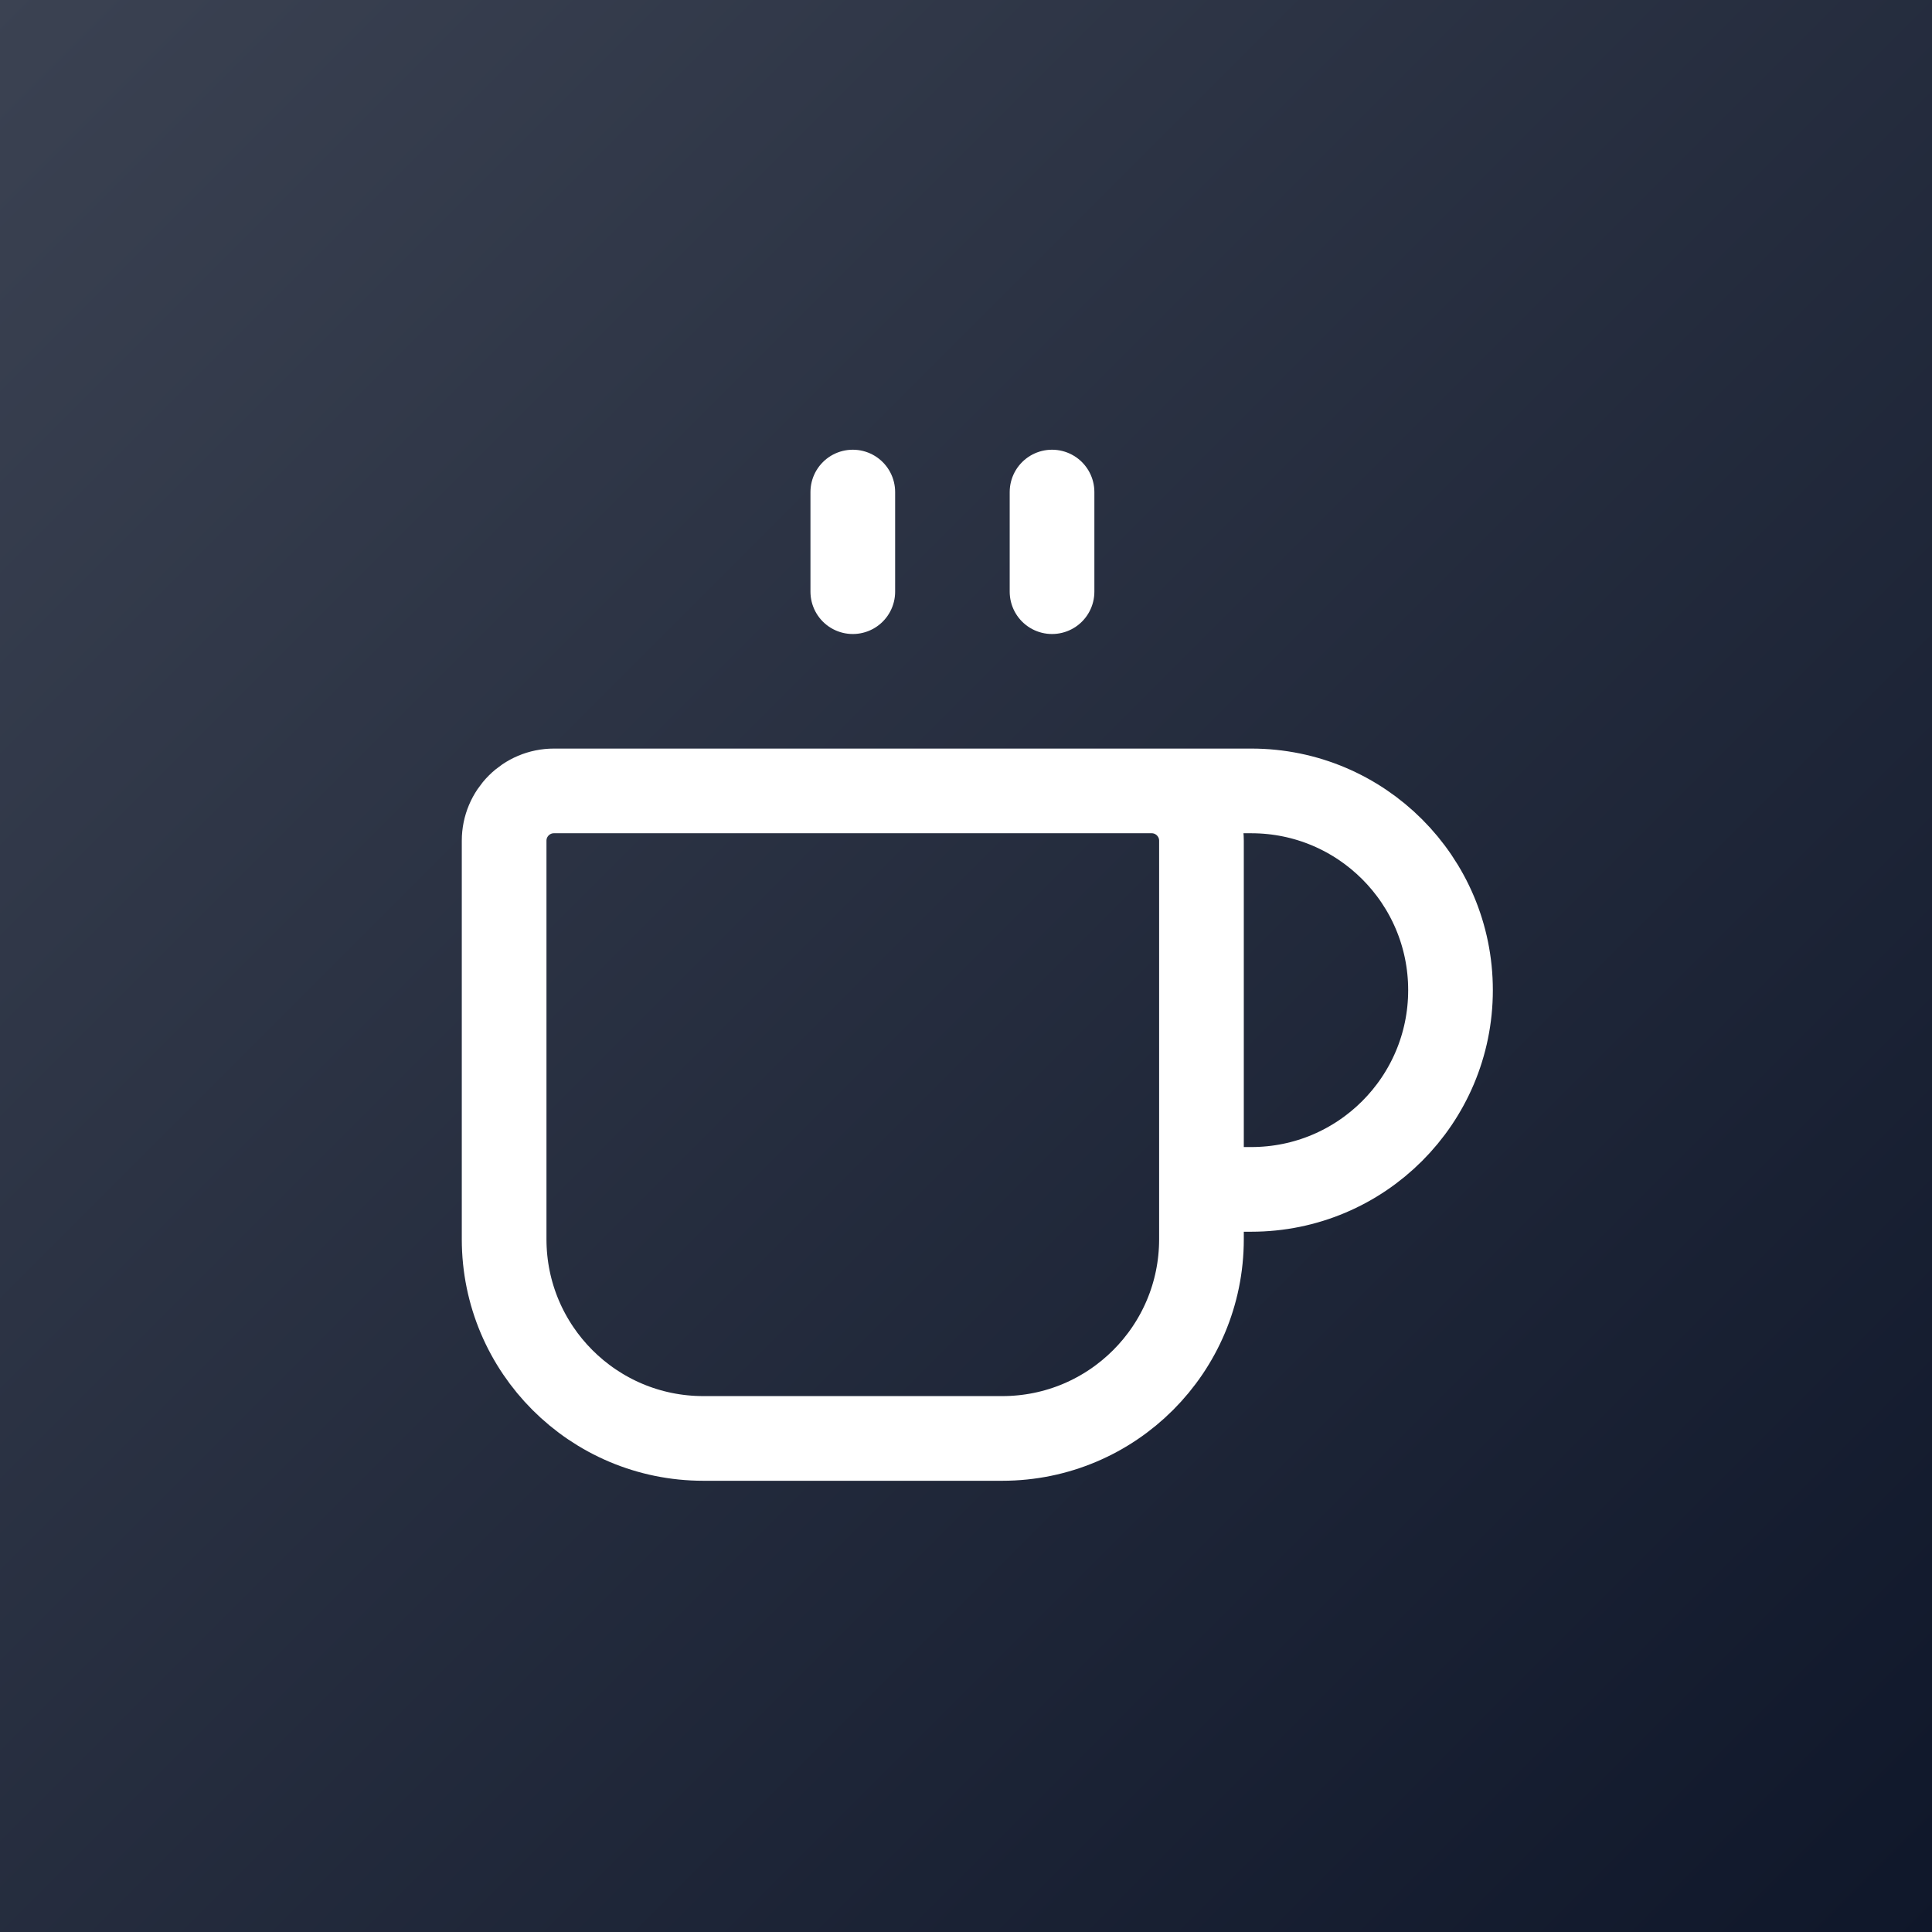
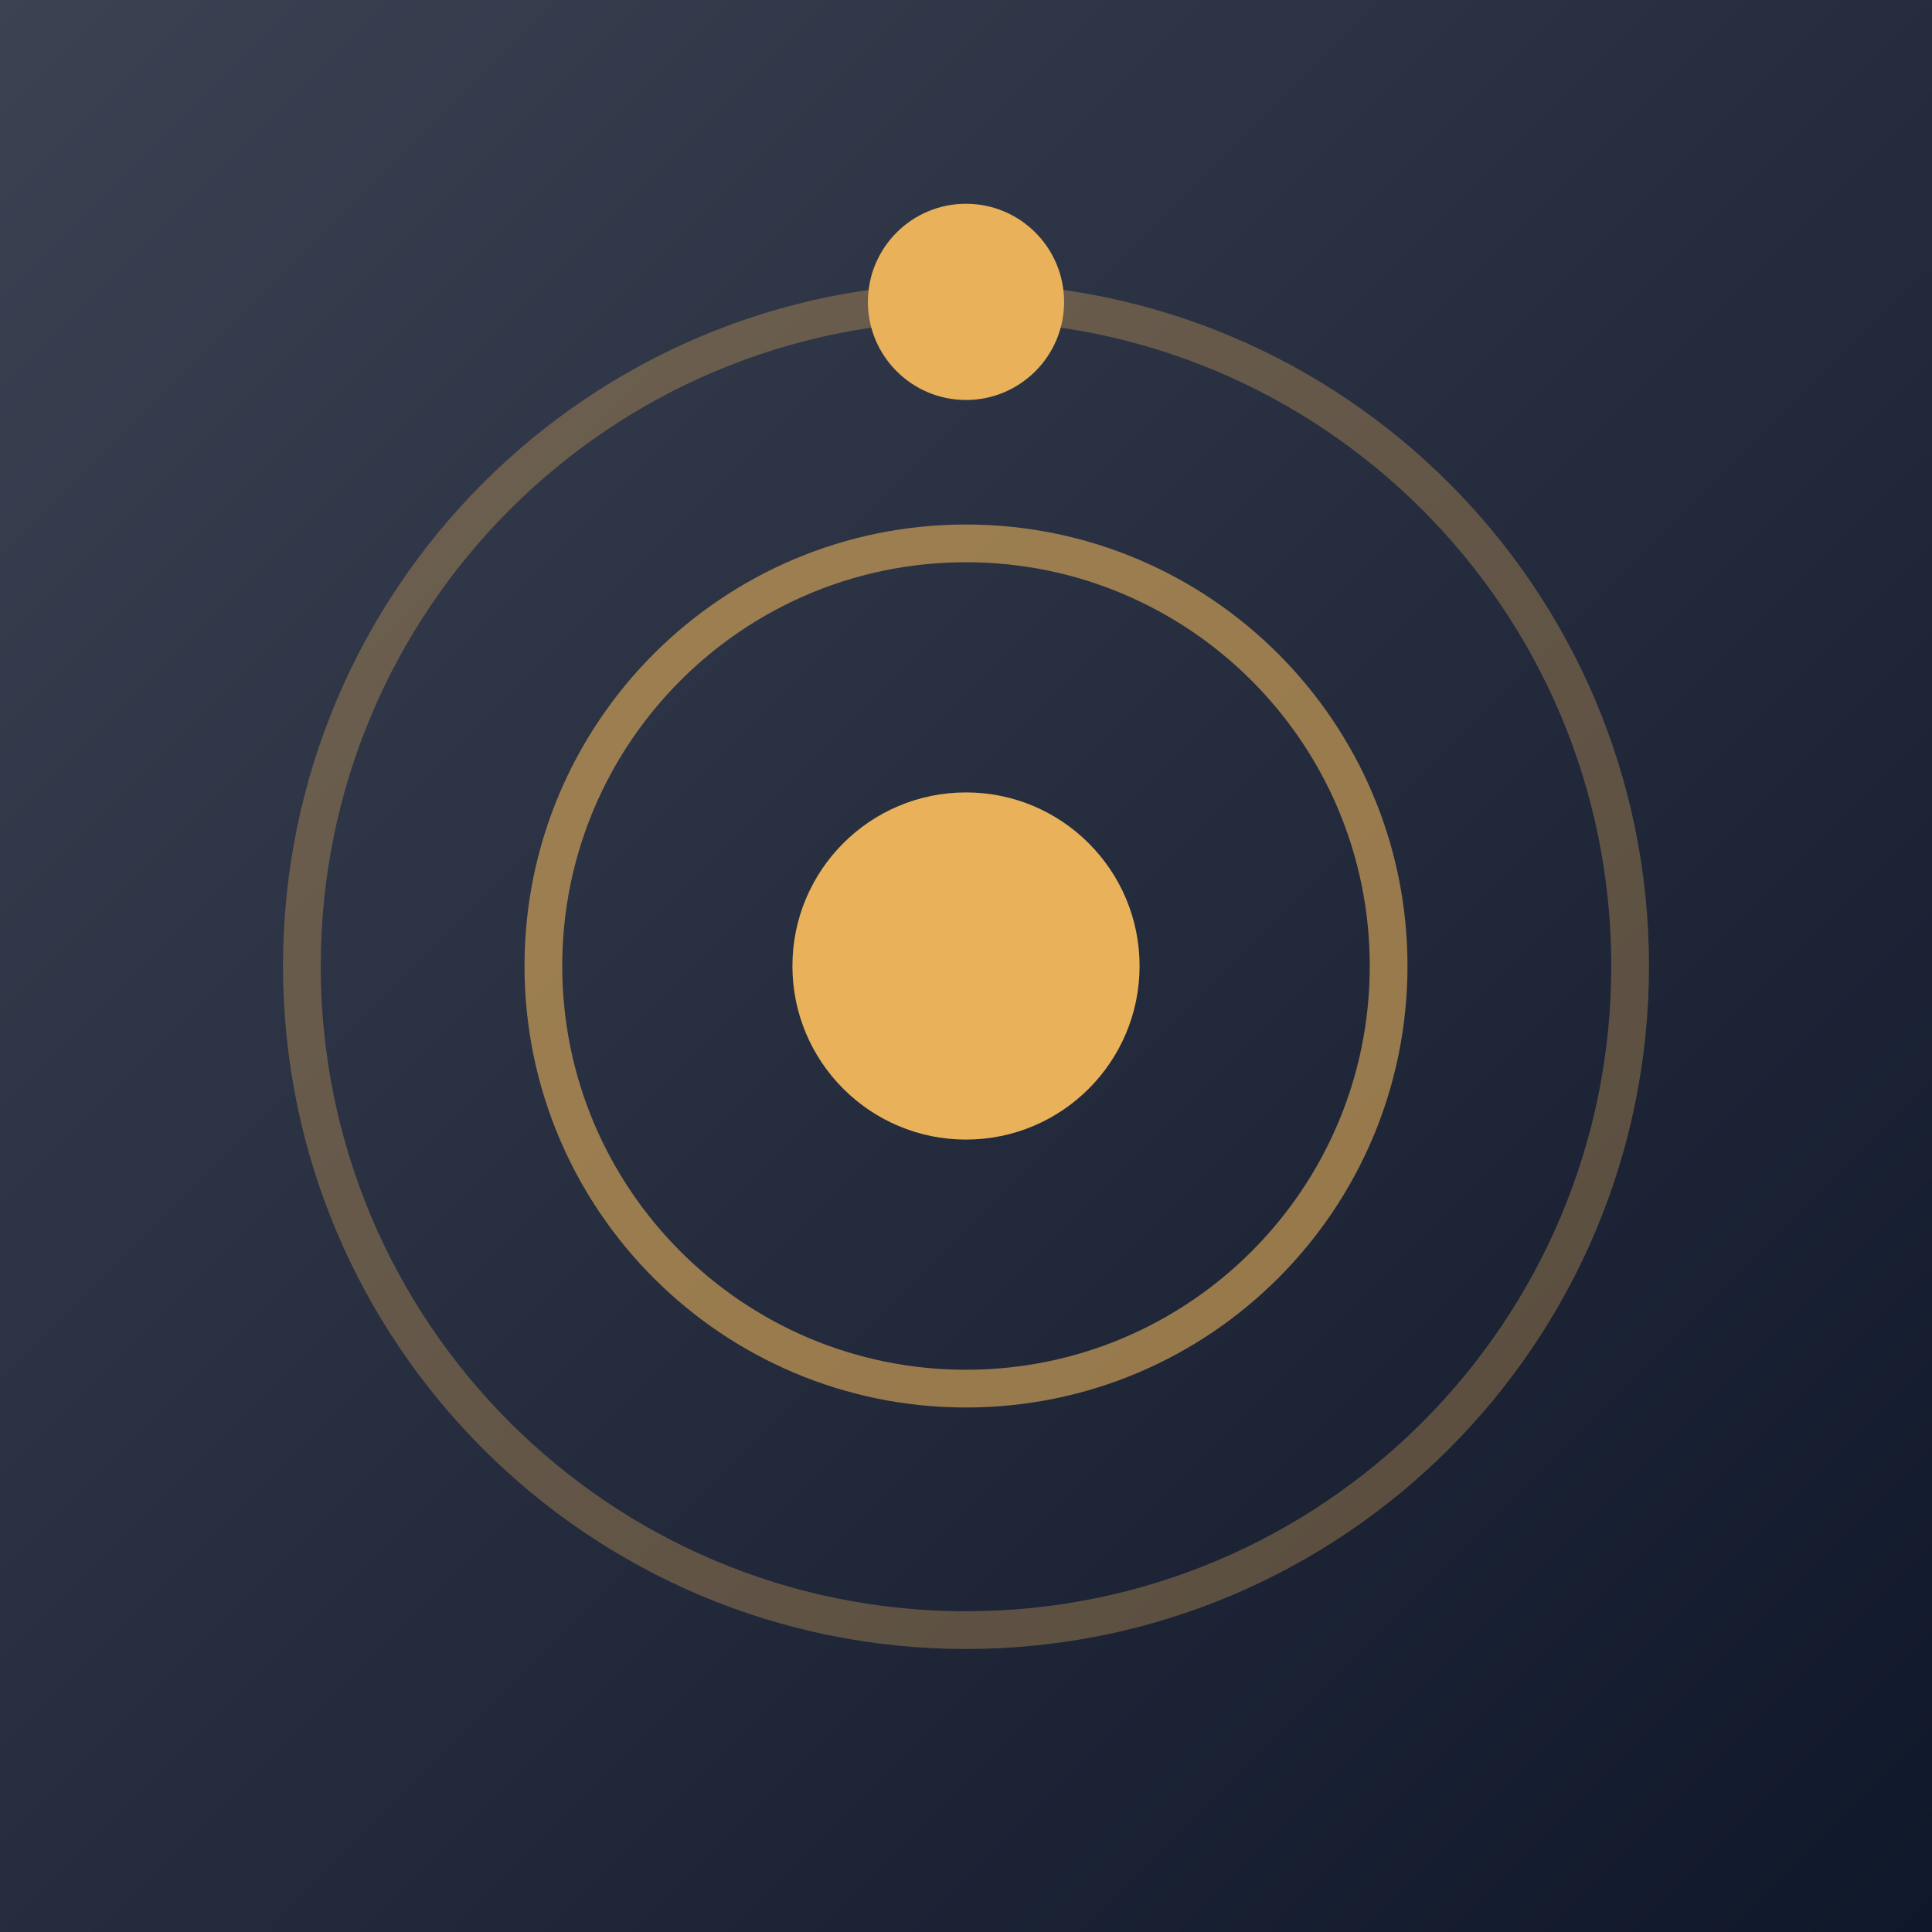
<svg xmlns="http://www.w3.org/2000/svg" width="512" height="512" viewBox="0 0 512 512">
  <defs>
    <linearGradient id="g" x1="0" y1="0" x2="1" y2="1">
      <stop offset="0%" stop-color="#3b4252" />
      <stop offset="100%" stop-color="#0f172a" />
    </linearGradient>
  </defs>
  <rect width="512" height="512" fill="url(#g)" />
-   <g transform="translate(94 104) scale(13.2)" fill="none" stroke="#ffffff" stroke-width="1.7" stroke-linecap="round" stroke-linejoin="round">
-     <path d="M10 2v2" />
-     <path d="M14 2v2" />
-     <path d="M16 8a1 1 0 0 1 1 1v8a4 4 0 0 1-4 4H7a4 4 0 0 1-4-4V9a1 1 0 0 1 1-1h14a4 4 0 1 1 0 8h-1" />
+   <g fill="none">
+     <circle cx="256" cy="256" r="176" stroke="#e8b15a" stroke-width="10" opacity="0.32" />
+     <circle cx="256" cy="256" r="112" stroke="#e8b15a" stroke-width="10" opacity="0.6" />
+     <circle cx="256" cy="256" r="46" fill="#e8b15a" />
+     <circle cx="256" cy="80" r="26" fill="#e8b15a" />
  </g>
</svg>
